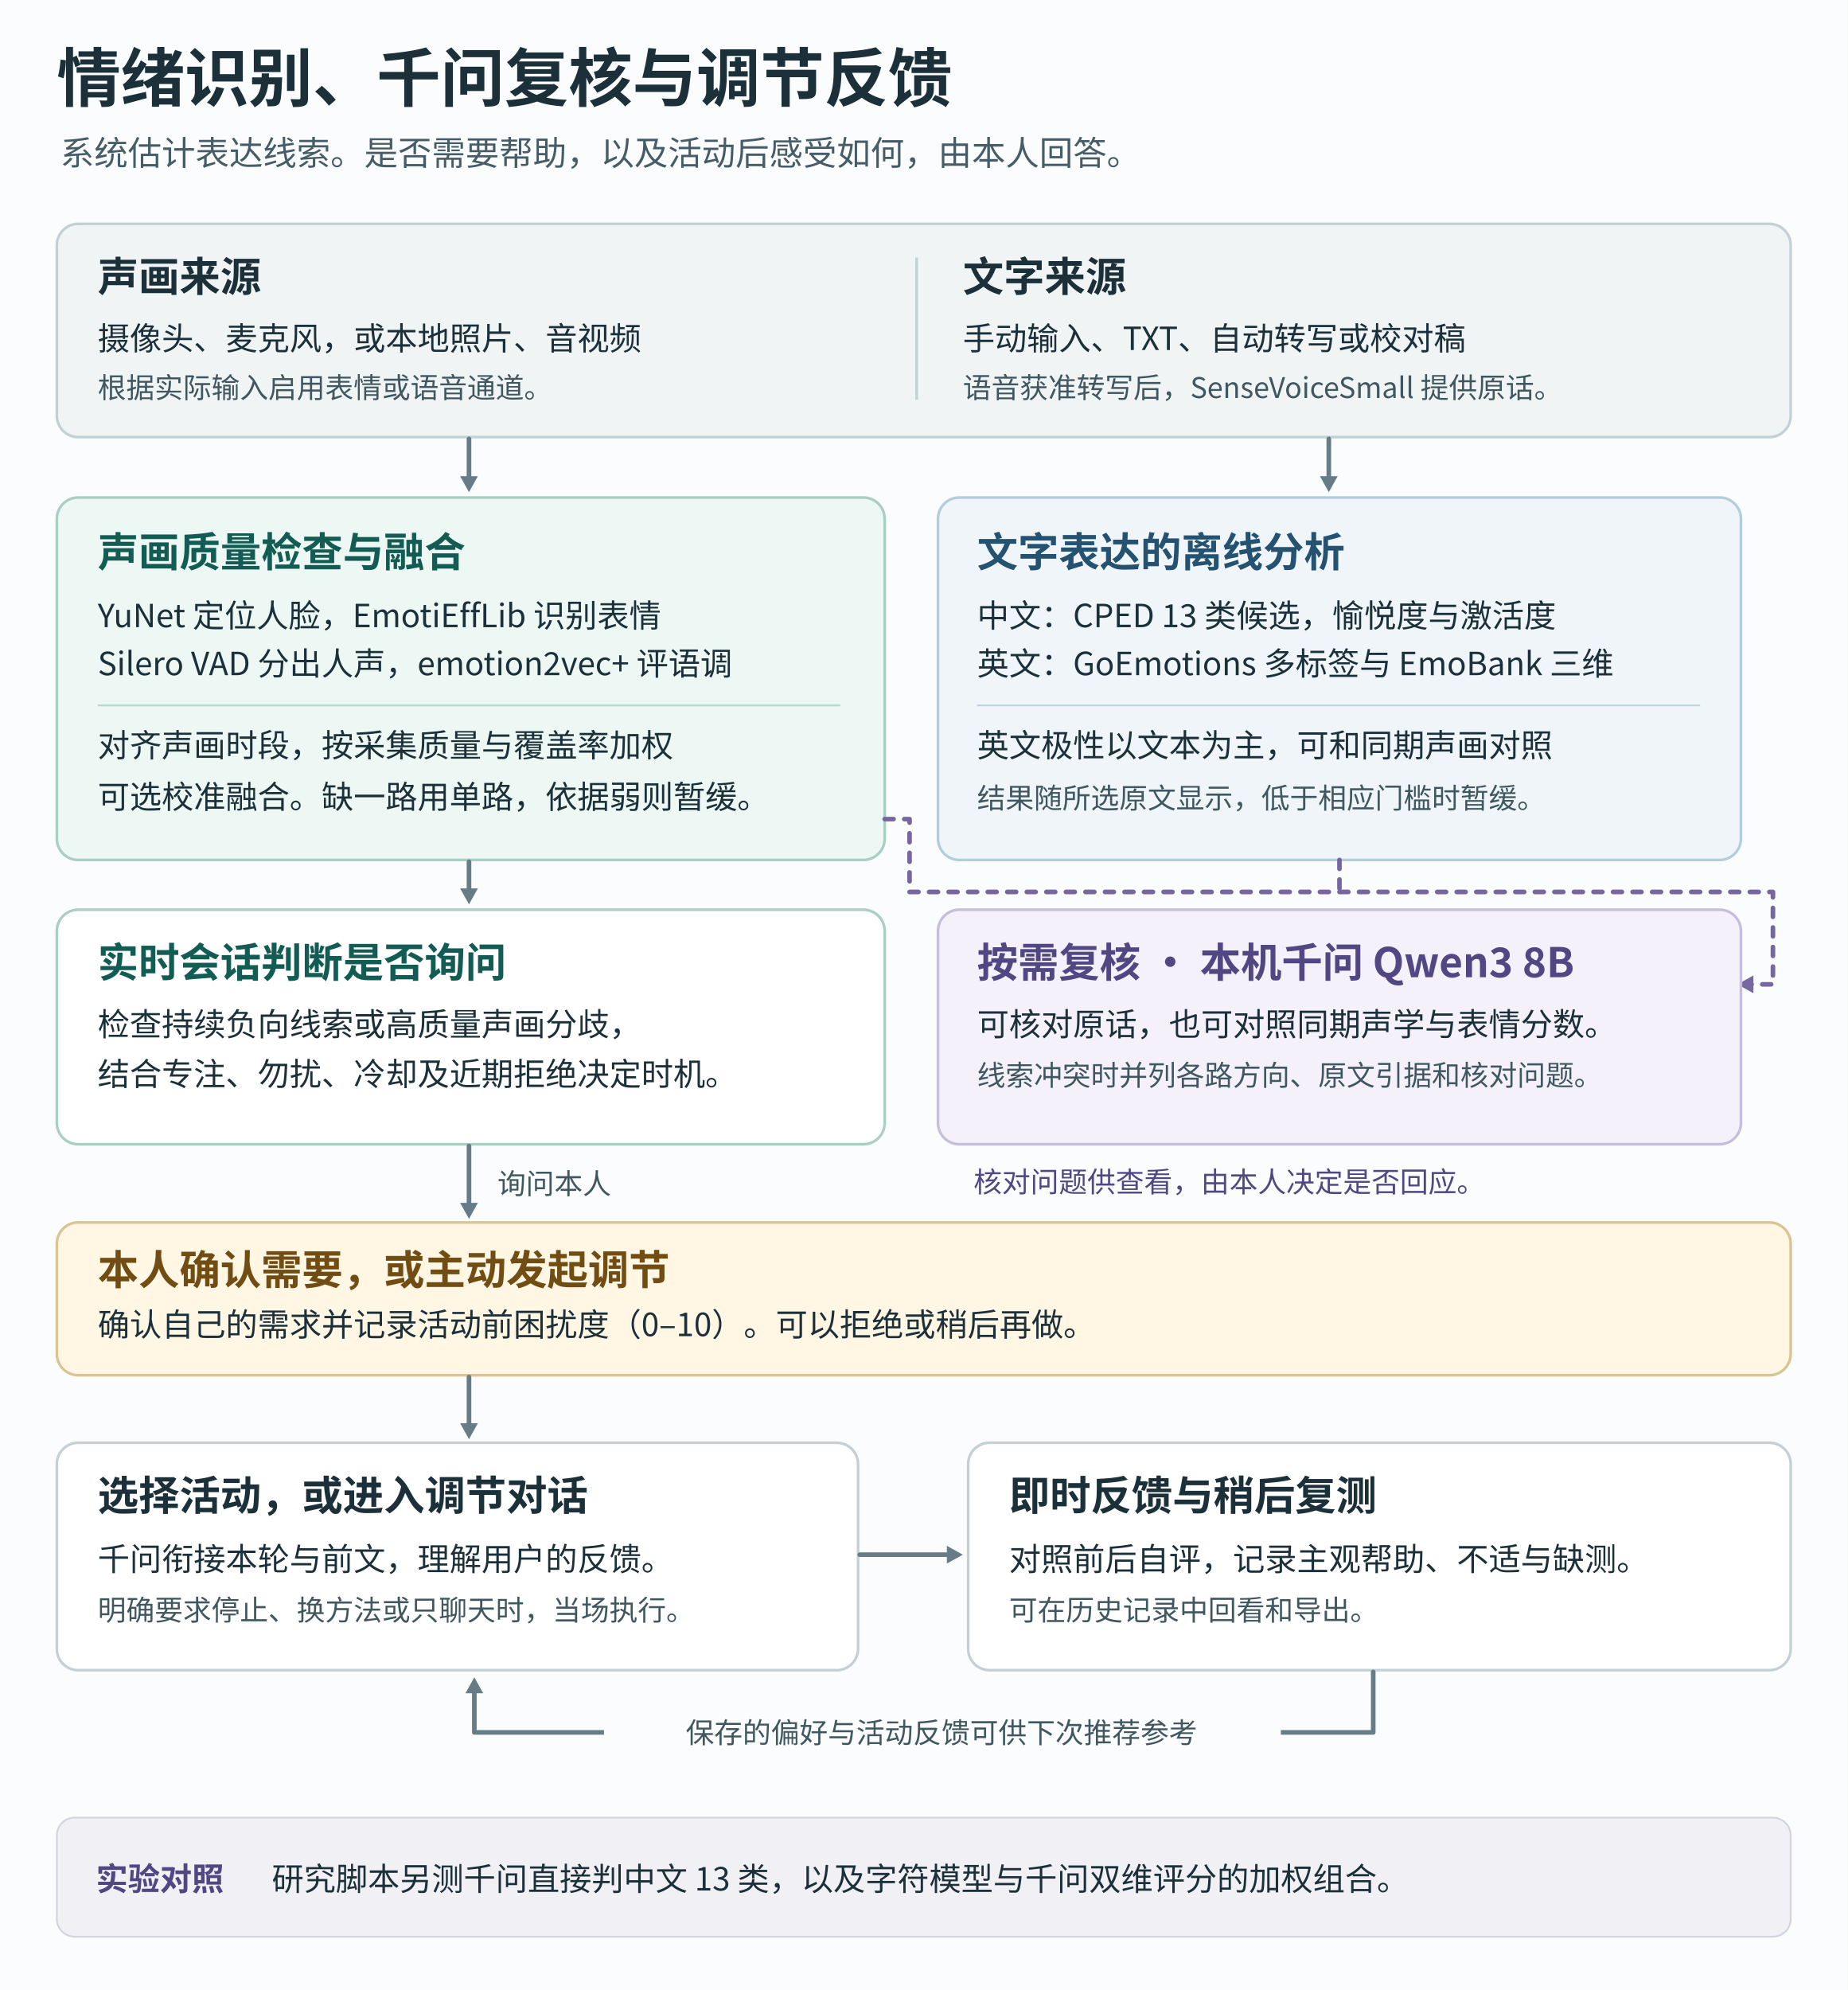
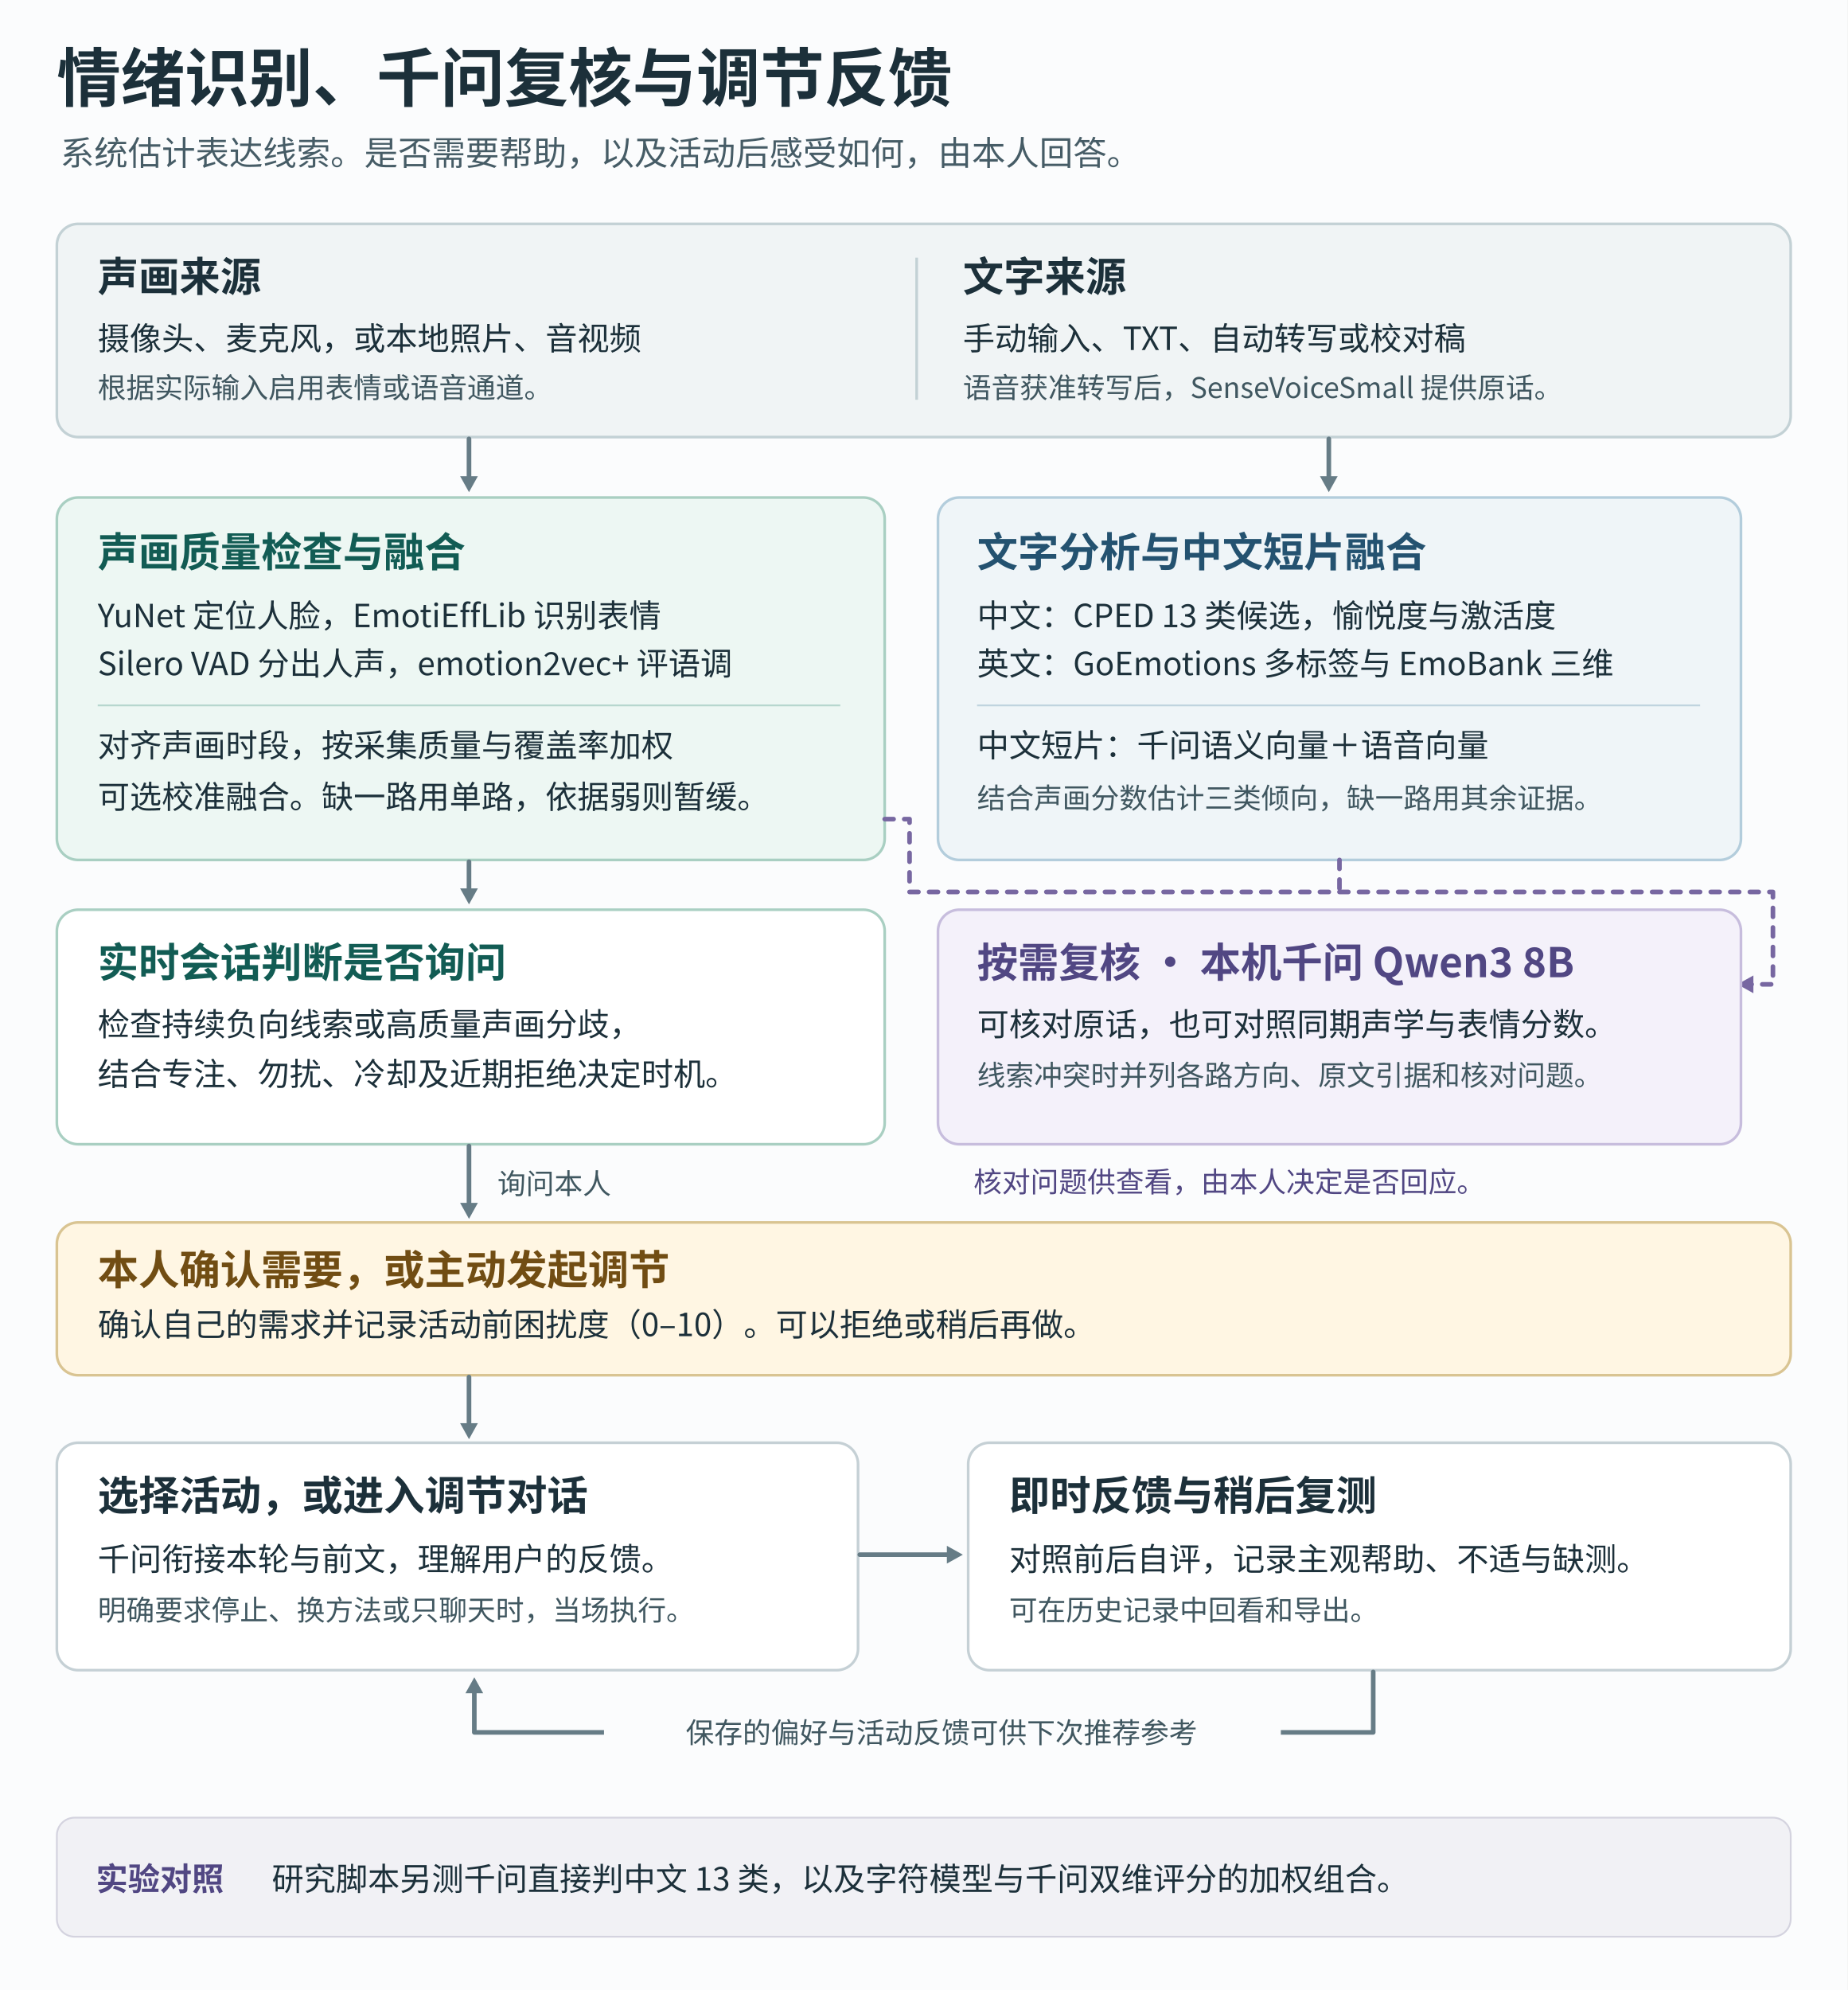
<svg xmlns="http://www.w3.org/2000/svg" width="1040" height="1120" viewBox="0 0 1040 1120" role="img" aria-labelledby="title desc" xml:lang="zh-CN">
  <style>
    text { font-family: "Microsoft YaHei","Noto Sans CJK SC","PingFang SC",sans-serif; fill: #1c303a; }
    .title { font-size: 36px; font-weight: 700; }
    .lead { font-size: 19px; fill: #465c66; }
    .heading { font-size: 23px; font-weight: 700; }
    .body { font-size: 18px; }
    .small { font-size: 16px; fill: #405760; }
    .teal { fill: #125c54; }
    .blue { fill: #245270; }
    .violet { fill: #514783; }
    .ochre { fill: #714d13; }
    .solid { fill: none; stroke: #667c86; stroke-width: 2.6; stroke-linecap: round; stroke-linejoin: round; }
    .opt { fill: none; stroke: #7767a1; stroke-width: 2.6; stroke-dasharray: 5 6; stroke-linecap: round; stroke-linejoin: round; }
    .arrow { fill: #667c86; }
    .optional-arrow { fill: #7767a1; }
  </style>
  <rect width="1040" height="1120" fill="#fbfcfd" />
  <text x="32" y="57" class="title">情绪识别、千问复核与调节反馈</text>
  <text x="34" y="93" class="lead">系统估计表达线索。是否需要帮助，以及活动后感受如何，由本人回答。</text>
  <g aria-label="输入与语音转写">
    <rect x="32" y="126" width="976" height="120" rx="12" fill="#f0f4f5" stroke="#c3d1d5" stroke-width="1.5" />
    <path d="M516 145V225" stroke="#c3d1d5" stroke-width="1.5" />
    <text x="55" y="164" class="heading">声画来源</text>
    <text x="55" y="197" class="body">摄像头、麦克风，或本地照片、音视频</text>
    <text x="55" y="224" class="small">根据实际输入启用表情或语音通道。</text>
    <text x="542" y="164" class="heading">文字来源</text>
    <text x="542" y="197" class="body">手动输入、TXT、自动转写或校对稿</text>
    <text x="542" y="224" class="small">语音获准转写后，SenseVoiceSmall 提供原话。</text>
  </g>
  <path d="M264 247V272 M748 247V272" class="solid" />
  <path d="M259 268l5 9 5-9z M743 268l5 9 5-9z" class="arrow" />
  <g aria-label="声画质量检查与融合">
    <rect x="32" y="280" width="466" height="204" rx="12" fill="#edf7f3" stroke="#a9cfc2" stroke-width="1.5" />
    <text x="55" y="319" class="heading teal">声画质量检查与融合</text>
    <text x="55" y="353" class="body">YuNet 定位人脸，EmotiEffLib 识别表情</text>
    <text x="55" y="380" class="body">Silero VAD 分出人声，emotion2vec+ 评语调</text>
    <path d="M55 397H473" stroke="#b7d7ce" />
    <text x="55" y="426" class="body">对齐声画时段，按采集质量与覆盖率加权</text>
    <text x="55" y="455" class="body">可选校准融合。缺一路用单路，依据弱则暂缓。</text>
  </g>
  <g aria-label="本地中文与英文文本算法">
    <rect x="528" y="280" width="452" height="204" rx="12" fill="#eff5f8" stroke="#b3cddc" stroke-width="1.5" />
-     <text x="550" y="319" class="heading blue">文字表达的离线分析</text>
+     <text x="550" y="319" class="heading blue">文字分析与中文短片融合</text>
    <text x="550" y="353" class="body">中文：CPED 13 类候选，愉悦度与激活度</text>
    <text x="550" y="380" class="body">英文：GoEmotions 多标签与 EmoBank 三维</text>
    <path d="M550 397H957" stroke="#c0d4df" />
-     <text x="550" y="426" class="body">英文极性以文本为主，可和同期声画对照</text>
-     <text x="550" y="455" class="small">结果随所选原文显示，低于相应门槛时暂缓。</text>
+     <text x="550" y="426" class="body">中文短片：千问语义向量＋语音向量</text>
+     <text x="550" y="455" class="small">结合声画分数估计三类倾向，缺一路用其余证据。</text>
  </g>
  <path d="M264 485V504" class="solid" />
  <path d="M259 500l5 9 5-9z" class="arrow" />
  <path d="M498 461H512V502H998V554H983 M754 484V502" class="opt" />
  <path d="M987 549l-9 5 9 5z" class="optional-arrow" />
  <g aria-label="实时提醒">
    <rect x="32" y="512" width="466" height="132" rx="12" fill="#fff" stroke="#a9cfc2" stroke-width="1.5" />
    <text x="55" y="550" class="heading teal">实时会话判断是否询问</text>
    <text x="55" y="583" class="body">检查持续负向线索或高质量声画分歧，</text>
    <text x="55" y="611" class="body">结合专注、勿扰、冷却及近期拒绝决定时机。</text>
  </g>
  <g aria-label="可选的文字与跨模态分歧复核">
    <rect x="528" y="512" width="452" height="132" rx="12" fill="#f4f1fa" stroke="#c7bddd" stroke-width="1.5" />
    <text x="550" y="550" class="heading violet">按需复核 · 本机千问 Qwen3 8B</text>
    <text x="550" y="583" class="body">可核对原话，也可对照同期声学与表情分数。</text>
    <text x="550" y="611" class="small">线索冲突时并列各路方向、原文引据和核对问题。</text>
  </g>
  <path d="M264 645V681" class="solid" />
  <path d="M259 677l5 9 5-9z" class="arrow" />
  <text x="280" y="672" class="small">询问本人</text>
  <text x="548" y="671" class="small violet">核对问题供查看，由本人决定是否回应。</text>
  <g aria-label="本人决定是否开始调节">
    <rect x="32" y="688" width="976" height="86" rx="12" fill="#fff6e3" stroke="#d9c492" stroke-width="1.5" />
    <text x="55" y="723" class="heading ochre">本人确认需要，或主动发起调节</text>
    <text x="55" y="752" class="body">确认自己的需求并记录活动前困扰度（0–10）。可以拒绝或稍后再做。</text>
  </g>
  <path d="M264 775V805" class="solid" />
  <path d="M259 801l5 9 5-9z" class="arrow" />
  <g aria-label="选择和执行活动">
    <rect x="32" y="812" width="451" height="128" rx="12" fill="#fff" stroke="#c5d0d5" stroke-width="1.5" />
    <text x="55" y="850" class="heading">选择活动，或进入调节对话</text>
    <text x="55" y="884" class="body">千问衔接本轮与前文，理解用户的反馈。</text>
    <text x="55" y="912" class="small">明确要求停止、换方法或只聊天时，当场执行。</text>
  </g>
  <path d="M484 875H537" class="solid" />
  <path d="M533 870l9 5-9 5z" class="arrow" />
  <g aria-label="即时反馈与稍后复测">
    <rect x="545" y="812" width="463" height="128" rx="12" fill="#fff" stroke="#c5d0d5" stroke-width="1.5" />
    <text x="568" y="850" class="heading">即时反馈与稍后复测</text>
    <text x="568" y="884" class="body">对照前后自评，记录主观帮助、不适与缺测。</text>
    <text x="568" y="912" class="small">可在历史记录中回看和导出。</text>
  </g>
  <path d="M773 941V975H267V949" class="solid" />
  <path d="M262 953l5-9 5 9z" class="arrow" />
  <rect x="340" y="960" width="381" height="29" fill="#fbfcfd" />
  <text x="530" y="981" class="small" text-anchor="middle">保存的偏好与活动反馈可供下次推荐参考</text>
  <g aria-label="只用于官方语料评测的研究模型">
    <rect x="32" y="1023" width="976" height="67" rx="10" fill="#f1f1f5" stroke="#d4d3df" />
    <text x="54" y="1064" class="body violet" font-weight="700">实验对照</text>
    <text x="153" y="1064" class="body">研究脚本另测千问直接判中文 13 类，以及字符模型与千问双维评分的加权组合。</text>
  </g>
</svg>
